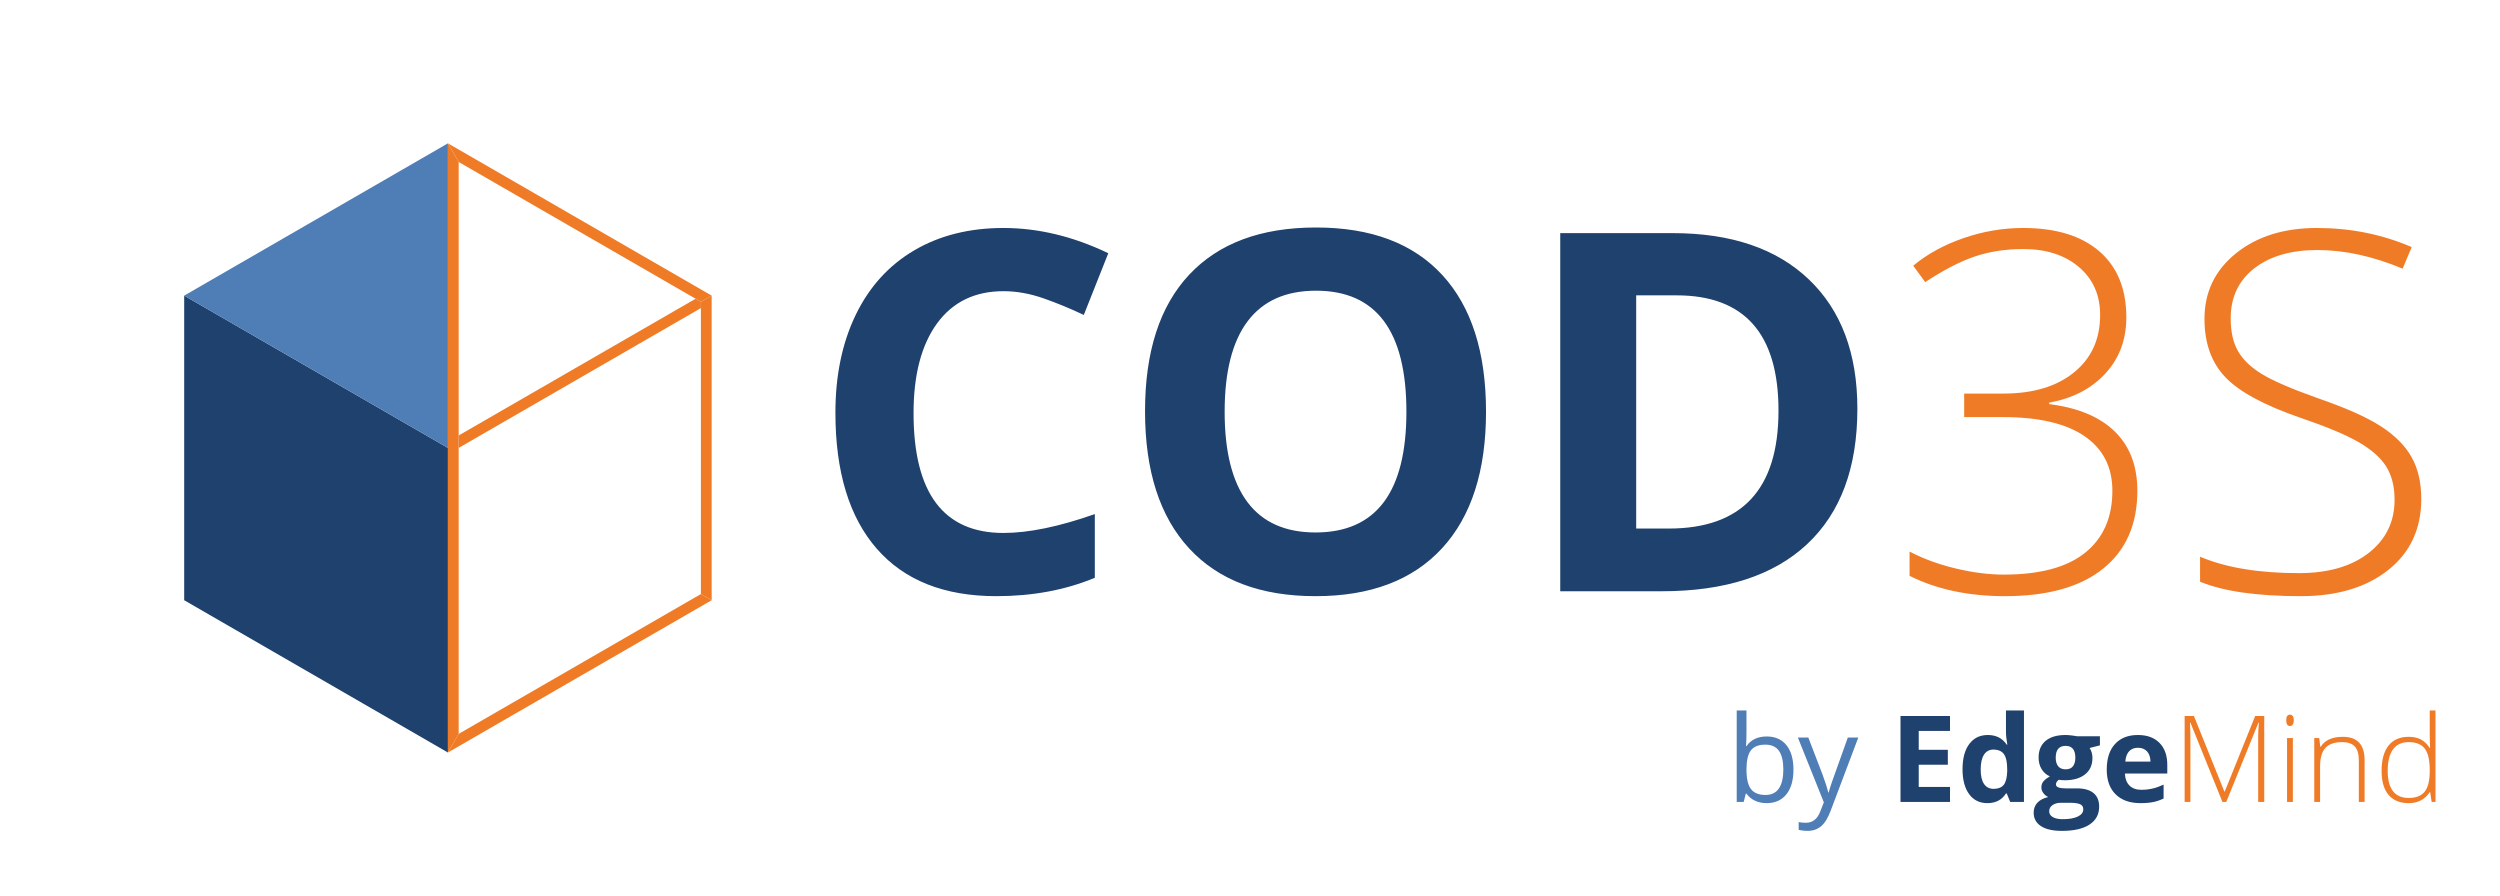
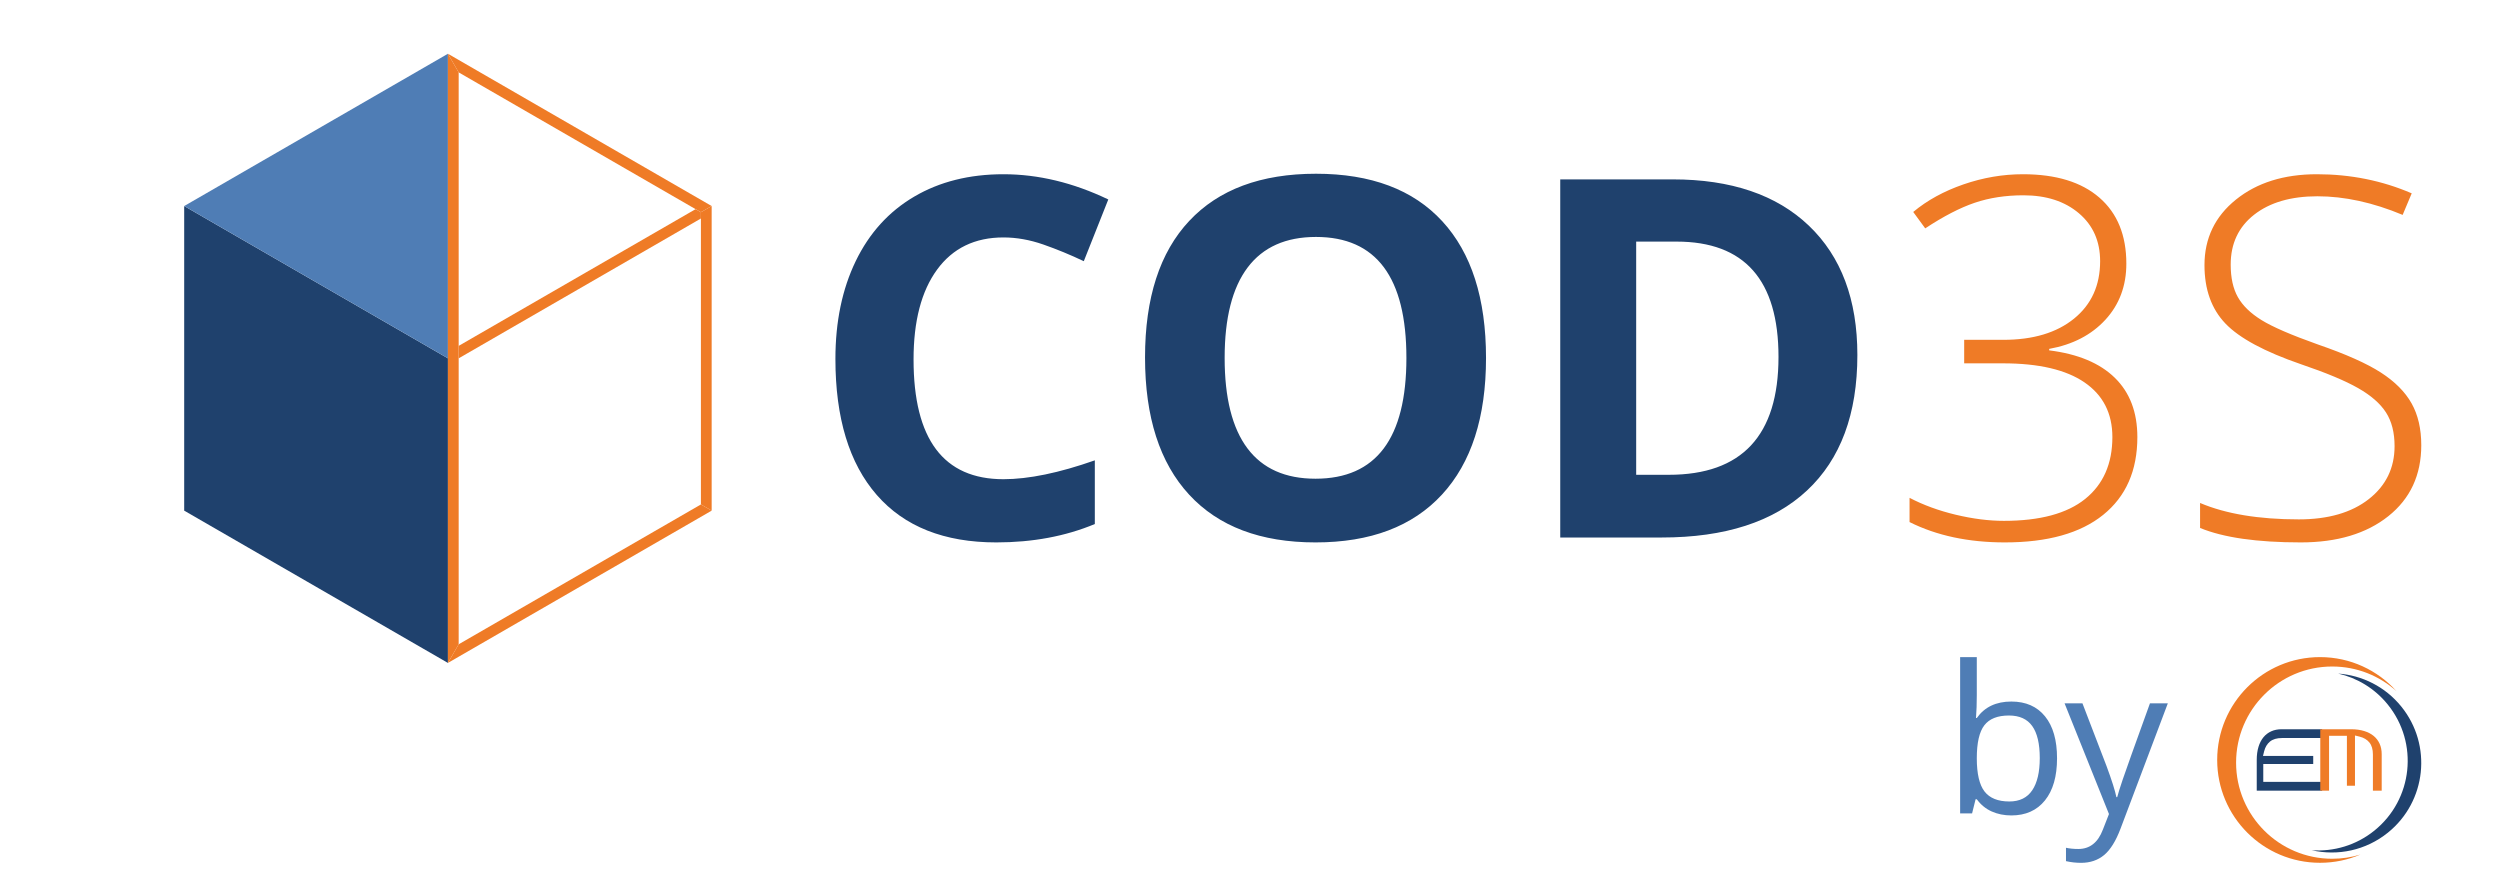
- <svg xmlns="http://www.w3.org/2000/svg" viewBox="0 0 279.066 100" width="558.132" height="200">
+ <svg xmlns="http://www.w3.org/2000/svg" viewBox="0 10 279.066 100" width="558.132" height="200">
  <g id="symbol">
    <g id="real">
      <polygon points="20.56,33.00 50.00,50.00 50.00,84.00 20.56,67.00" fill="#1F416D" />
      <polygon points="50.00,16.00 50.00,50.00 20.56,33.00" fill="#4F7DB5" />
    </g>
    <g id="twin" data-pulse-color="#132A47">
      <polygon points="50.00,16.00 79.44,33.00 78.24,33.69 51.20,18.08" fill="#EF7B26" />
      <polygon points="79.44,33.00 79.44,67.00 78.24,66.31 78.24,33.69" fill="#EF7B26" />
      <polygon points="79.44,67.00 50.00,84.00 51.20,81.92 78.24,66.31" fill="#EF7B26" />
      <polygon points="50.00,84.00 50.00,16.00 51.20,18.08 51.20,81.92" fill="#EF7B26" />
      <polygon points="77.64,33.35 78.24,33.69 78.24,34.39 51.20,50.00 51.20,48.61" fill="#EF7B26" />
    </g>
  </g>
-   <g id="wordmark" transform="translate(90,66) scale(0.56)">
+   <g id="wordmark" transform="translate(90,70) scale(0.56)">
    <path id="COD" fill="#1F416D" d="M39.307 -59.814Q30.762 -59.814 26.074 -53.394Q21.387 -46.973 21.387 -35.498Q21.387 -11.621 39.307 -11.621Q46.826 -11.621 57.52 -15.381V-2.686Q48.73 0.977 37.891 0.977Q22.314 0.977 14.062 -8.472Q5.811 -17.92 5.811 -35.596Q5.811 -46.729 9.863 -55.103Q13.916 -63.477 21.509 -67.944Q29.102 -72.412 39.307 -72.412Q49.707 -72.412 60.205 -67.383L55.322 -55.078Q51.318 -56.982 47.266 -58.398Q43.213 -59.814 39.307 -59.814ZM135.498 -35.791Q135.498 -18.066 126.709 -8.545Q117.92 0.977 101.514 0.977Q85.107 0.977 76.318 -8.545Q67.529 -18.066 67.529 -35.889Q67.529 -53.711 76.343 -63.11Q85.156 -72.51 101.611 -72.51Q118.066 -72.51 126.782 -63.037Q135.498 -53.564 135.498 -35.791ZM83.398 -35.791Q83.398 -23.828 87.939 -17.773Q92.48 -11.719 101.514 -11.719Q119.629 -11.719 119.629 -35.791Q119.629 -59.912 101.611 -59.912Q92.578 -59.912 87.988 -53.833Q83.398 -47.754 83.398 -35.791ZM209.521 -36.377Q209.521 -18.75 199.487 -9.375Q189.453 0.0 170.508 0.0H150.293V-71.387H172.705Q190.186 -71.387 199.854 -62.158Q209.521 -52.93 209.521 -36.377ZM193.799 -35.986Q193.799 -58.984 173.486 -58.984H165.43V-12.5H171.924Q193.799 -12.5 193.799 -35.986Z" />
    <path id="3S" fill="#EF7B26" transform="translate(215.332,0)" d="M47.803 -54.59Q47.803 -47.949 43.628 -43.408Q39.453 -38.867 32.422 -37.598V-37.305Q41.016 -36.23 45.508 -31.836Q50.0 -27.441 50.0 -20.02Q50.0 -10.01 43.188 -4.517Q36.377 0.977 23.584 0.977Q12.695 0.977 4.59 -3.076V-7.91Q8.691 -5.762 13.794 -4.541Q18.896 -3.32 23.389 -3.32Q34.18 -3.32 39.6 -7.69Q45.02 -12.061 45.02 -20.02Q45.02 -27.1 39.478 -30.908Q33.936 -34.717 23.193 -34.717H15.479V-39.404H23.291Q32.178 -39.404 37.378 -43.628Q42.578 -47.852 42.578 -55.078Q42.578 -61.035 38.354 -64.624Q34.131 -68.213 27.295 -68.213Q21.973 -68.213 17.578 -66.724Q13.184 -65.234 7.715 -61.621L5.322 -64.893Q9.473 -68.359 15.332 -70.386Q21.191 -72.412 27.197 -72.412Q37.061 -72.412 42.432 -67.749Q47.803 -63.086 47.803 -54.59ZM106.592 -18.408Q106.592 -9.473 100.024 -4.248Q93.457 0.977 82.568 0.977Q69.482 0.977 62.5 -1.904V-6.885Q70.215 -3.613 82.178 -3.613Q90.967 -3.613 96.118 -7.642Q101.27 -11.67 101.27 -18.213Q101.27 -22.266 99.561 -24.927Q97.852 -27.588 93.994 -29.785Q90.137 -31.982 82.666 -34.521Q71.729 -38.281 67.554 -42.651Q63.379 -47.021 63.379 -54.297Q63.379 -62.305 69.653 -67.358Q75.928 -72.412 85.791 -72.412Q95.85 -72.412 104.688 -68.604L102.881 -64.307Q93.994 -68.018 85.889 -68.018Q77.979 -68.018 73.291 -64.355Q68.604 -60.693 68.604 -54.395Q68.604 -50.439 70.044 -47.9Q71.484 -45.361 74.756 -43.335Q78.027 -41.309 85.986 -38.477Q94.336 -35.596 98.535 -32.886Q102.734 -30.176 104.663 -26.733Q106.592 -23.291 106.592 -18.408Z" />
-     <g id="by-edgemind" transform="translate(183.4078,42) scale(0.24)">
+     <g id="by-edgemind" transform="translate(226.48,55) scale(0.41)">
      <path id="by" fill="#4F7DB5" d="M33.496 -54.395Q44.043 -54.395 49.878 -47.192Q55.713 -39.99 55.713 -26.807Q55.713 -13.623 49.829 -6.323Q43.945 0.977 33.496 0.977Q28.271 0.977 23.95 -0.952Q19.629 -2.881 16.699 -6.885H16.113L14.404 0.0H8.594V-75.977H16.699V-57.52Q16.699 -51.318 16.309 -46.387H16.699Q22.363 -54.395 33.496 -54.395ZM32.324 -47.607Q24.023 -47.607 20.361 -42.847Q16.699 -38.086 16.699 -26.807Q16.699 -15.527 20.459 -10.669Q24.219 -5.811 32.52 -5.811Q39.99 -5.811 43.652 -11.255Q47.314 -16.699 47.314 -26.904Q47.314 -37.354 43.652 -42.48Q39.99 -47.607 32.324 -47.607ZM59.375 -53.516H68.066L79.785 -22.998Q83.643 -12.549 84.57 -7.91H84.961Q85.596 -10.4 87.622 -16.431Q89.648 -22.461 100.879 -53.516H109.57L86.572 7.422Q83.154 16.455 78.589 20.239Q74.023 24.023 67.383 24.023Q63.672 24.023 60.059 23.193V16.699Q62.744 17.285 66.064 17.285Q74.414 17.285 77.979 7.91L80.957 0.293Z" />
-       <path id="Edge" fill="#1F416D" transform="translate(135.645,0)" d="M50.098 0.0H8.984V-71.387H50.098V-58.984H24.121V-43.311H48.291V-30.908H24.121V-12.5H50.098ZM81.104 0.977Q71.484 0.977 65.991 -6.494Q60.498 -13.965 60.498 -27.197Q60.498 -40.625 66.089 -48.12Q71.68 -55.615 81.494 -55.615Q91.797 -55.615 97.217 -47.607H97.705Q96.582 -53.711 96.582 -58.496V-75.977H111.523V0.0H100.098L97.217 -7.08H96.582Q91.504 0.977 81.104 0.977ZM86.328 -10.889Q92.041 -10.889 94.702 -14.209Q97.363 -17.529 97.607 -25.488V-27.1Q97.607 -35.889 94.897 -39.697Q92.188 -43.506 86.084 -43.506Q81.104 -43.506 78.345 -39.282Q75.586 -35.059 75.586 -27.002Q75.586 -18.945 78.369 -14.917Q81.152 -10.889 86.328 -10.889ZM174.609 -54.59V-47.021L166.064 -44.824Q168.408 -41.162 168.408 -36.621Q168.408 -27.832 162.28 -22.925Q156.152 -18.018 145.264 -18.018L142.578 -18.164L140.381 -18.408Q138.086 -16.65 138.086 -14.502Q138.086 -11.279 146.289 -11.279H155.566Q164.551 -11.279 169.263 -7.422Q173.975 -3.564 173.975 3.906Q173.975 13.477 165.991 18.75Q158.008 24.023 143.066 24.023Q131.641 24.023 125.61 20.044Q119.58 16.064 119.58 8.887Q119.58 3.955 122.656 0.635Q125.732 -2.686 131.689 -4.102Q129.395 -5.078 127.686 -7.3Q125.977 -9.521 125.977 -12.012Q125.977 -15.137 127.783 -17.212Q129.59 -19.287 133.008 -21.289Q128.711 -23.145 126.196 -27.246Q123.682 -31.348 123.682 -36.914Q123.682 -45.85 129.492 -50.732Q135.303 -55.615 146.094 -55.615Q148.389 -55.615 151.538 -55.2Q154.688 -54.785 155.566 -54.59ZM132.471 7.715Q132.471 10.791 135.425 12.549Q138.379 14.307 143.701 14.307Q151.709 14.307 156.25 12.109Q160.791 9.912 160.791 6.104Q160.791 3.027 158.105 1.855Q155.42 0.684 149.805 0.684H142.09Q137.988 0.684 135.229 2.612Q132.471 4.541 132.471 7.715ZM137.891 -36.719Q137.891 -32.275 139.917 -29.688Q141.943 -27.1 146.094 -27.1Q150.293 -27.1 152.246 -29.688Q154.199 -32.275 154.199 -36.719Q154.199 -46.582 146.094 -46.582Q137.891 -46.582 137.891 -36.719ZM206.201 -45.02Q201.465 -45.02 198.779 -42.017Q196.094 -39.014 195.703 -33.496H216.602Q216.504 -39.014 213.721 -42.017Q210.938 -45.02 206.201 -45.02ZM208.301 0.977Q195.117 0.977 187.695 -6.299Q180.273 -13.574 180.273 -26.904Q180.273 -40.625 187.134 -48.12Q193.994 -55.615 206.104 -55.615Q217.676 -55.615 224.121 -49.023Q230.566 -42.432 230.566 -30.811V-23.584H195.361Q195.605 -17.236 199.121 -13.672Q202.637 -10.107 208.984 -10.107Q213.916 -10.107 218.311 -11.133Q222.705 -12.158 227.49 -14.404V-2.881Q223.584 -0.928 219.141 0.024Q214.697 0.977 208.301 0.977Z" />
-       <path id="Mind" fill="#EF7B26" transform="translate(370.508,0)" d="M41.504 0.0 14.893 -65.918H14.502Q14.893 -59.863 14.893 -53.516V0.0H10.107V-71.387H17.822L43.115 -8.594H43.408L68.701 -71.387H76.221V0.0H71.191V-54.102Q71.191 -59.766 71.777 -65.82H71.387L44.678 0.0ZM100.0 0.0H95.166V-53.076H100.0ZM94.482 -67.822Q94.482 -72.51 97.559 -72.51Q99.072 -72.51 99.927 -71.289Q100.781 -70.068 100.781 -67.822Q100.781 -65.625 99.927 -64.355Q99.072 -63.086 97.559 -63.086Q94.482 -63.086 94.482 -67.822ZM154.785 0.0V-34.424Q154.785 -42.432 151.416 -46.069Q148.047 -49.707 140.967 -49.707Q131.445 -49.707 127.026 -44.897Q122.607 -40.088 122.607 -29.297V0.0H117.773V-53.076H121.875L122.803 -45.801H123.096Q128.271 -54.102 141.504 -54.102Q159.57 -54.102 159.57 -34.717V0.0ZM196.191 -54.102Q201.953 -54.102 206.152 -52.002Q210.352 -49.902 213.672 -44.824H213.965Q213.672 -50.977 213.672 -56.885V-75.977H218.457V0.0H215.283L214.062 -8.105H213.672Q207.617 0.977 196.289 0.977Q185.303 0.977 179.492 -5.859Q173.682 -12.695 173.682 -25.781Q173.682 -39.551 179.443 -46.826Q185.205 -54.102 196.191 -54.102ZM196.191 -49.707Q187.5 -49.707 183.13 -43.604Q178.76 -37.5 178.76 -25.879Q178.76 -3.32 196.289 -3.32Q205.273 -3.32 209.473 -8.545Q213.672 -13.77 213.672 -25.781V-26.611Q213.672 -38.916 209.546 -44.312Q205.42 -49.707 196.191 -49.707Z" />
+       <g id="edgemind-symbol" transform="translate(133.57,-76)">
+         <path id="path338" fill="#EF7B26" d="m 55.924,98.039 c -25.809,0 -46.733,-20.924 -46.733,-46.733 c 0,-25.809 20.924,-46.733 46.733,-46.733 c 12.014,0 22.965,4.536 31.244,11.986 c -9.152,-10.165 -22.413,-16.56 -37.166,-16.56 c -27.615,0 -50.001,22.387 -50.001,50.001 c 0,27.614 22.386,50.001 50.001,50.001 c 6.98,0 13.624,-1.435 19.661,-4.02 c -4.345,1.335 -8.957,2.056 -13.739,2.056" />
+         <path id="path342" fill="#1F416D" d="m 82.946,23.073 c 15.123,18.709 12.214,46.138 -6.5,61.259 c -8.951,7.236 -19.899,10.332 -30.54,9.556 c 12.581,2.88 26.309,0.176 37.124,-8.568 c 18.712,-15.121 21.621,-42.547 6.499,-61.26 c -7.886,-9.759 -19.121,-15.207 -30.72,-16.052 c 9.181,2.1 17.758,7.169 24.137,15.065" />
+         <path id="path346" fill="#1F416D" d="m 51.02,35.071 l 0,4.271 l -19.521,0 c -2.489,0 -4.459,0.583 -5.855,1.731 c -1.37,1.129 -2.321,2.725 -2.824,4.747 l -0.556,2.24 l 2.306,0 l 22.12,0 l 0,3.925 l -22.48,0 l -1.804,0 l 0,1.806 l 0,5.065 l 0,1.804 l 1.804,0 l 26.81,0 l 0,4.272 l -31.79,0 l 0,-14.996 c 0,-2.348 0.295,-4.492 0.876,-6.375 c 0.561,-1.824 1.379,-3.386 2.421,-4.639 c 1.021,-1.225 2.283,-2.184 3.744,-2.845 c 1.476,-0.669 3.186,-1.008 5.082,-1.008 l 19.666,0" />
+         <path id="path350" fill="#EF7B26" d="m 65.114,35.071 c 2.349,0 4.492,0.295 6.374,0.876 c 1.824,0.564 3.386,1.379 4.64,2.421 c 1.226,1.022 2.183,2.283 2.844,3.745 c 0.67,1.474 1.01,3.184 1.01,5.082 l 0,17.738 l -4.272,0 l 0,-17.594 c 0,-2.489 -0.581,-4.457 -1.732,-5.855 c -1.127,-1.373 -2.725,-2.321 -4.746,-2.822 l -2.24,-0.557 l 0,2.308 l 0,22.12 l -3.925,0 l 0,-22.48 l 0,-1.806 l -1.804,0 l -5.066,0 l -1.804,0 l 0,1.806 l 0,24.881 l -4.274,0 l 0,-29.863 l 14.996,0" />
+       </g>
    </g>
  </g>
</svg>
